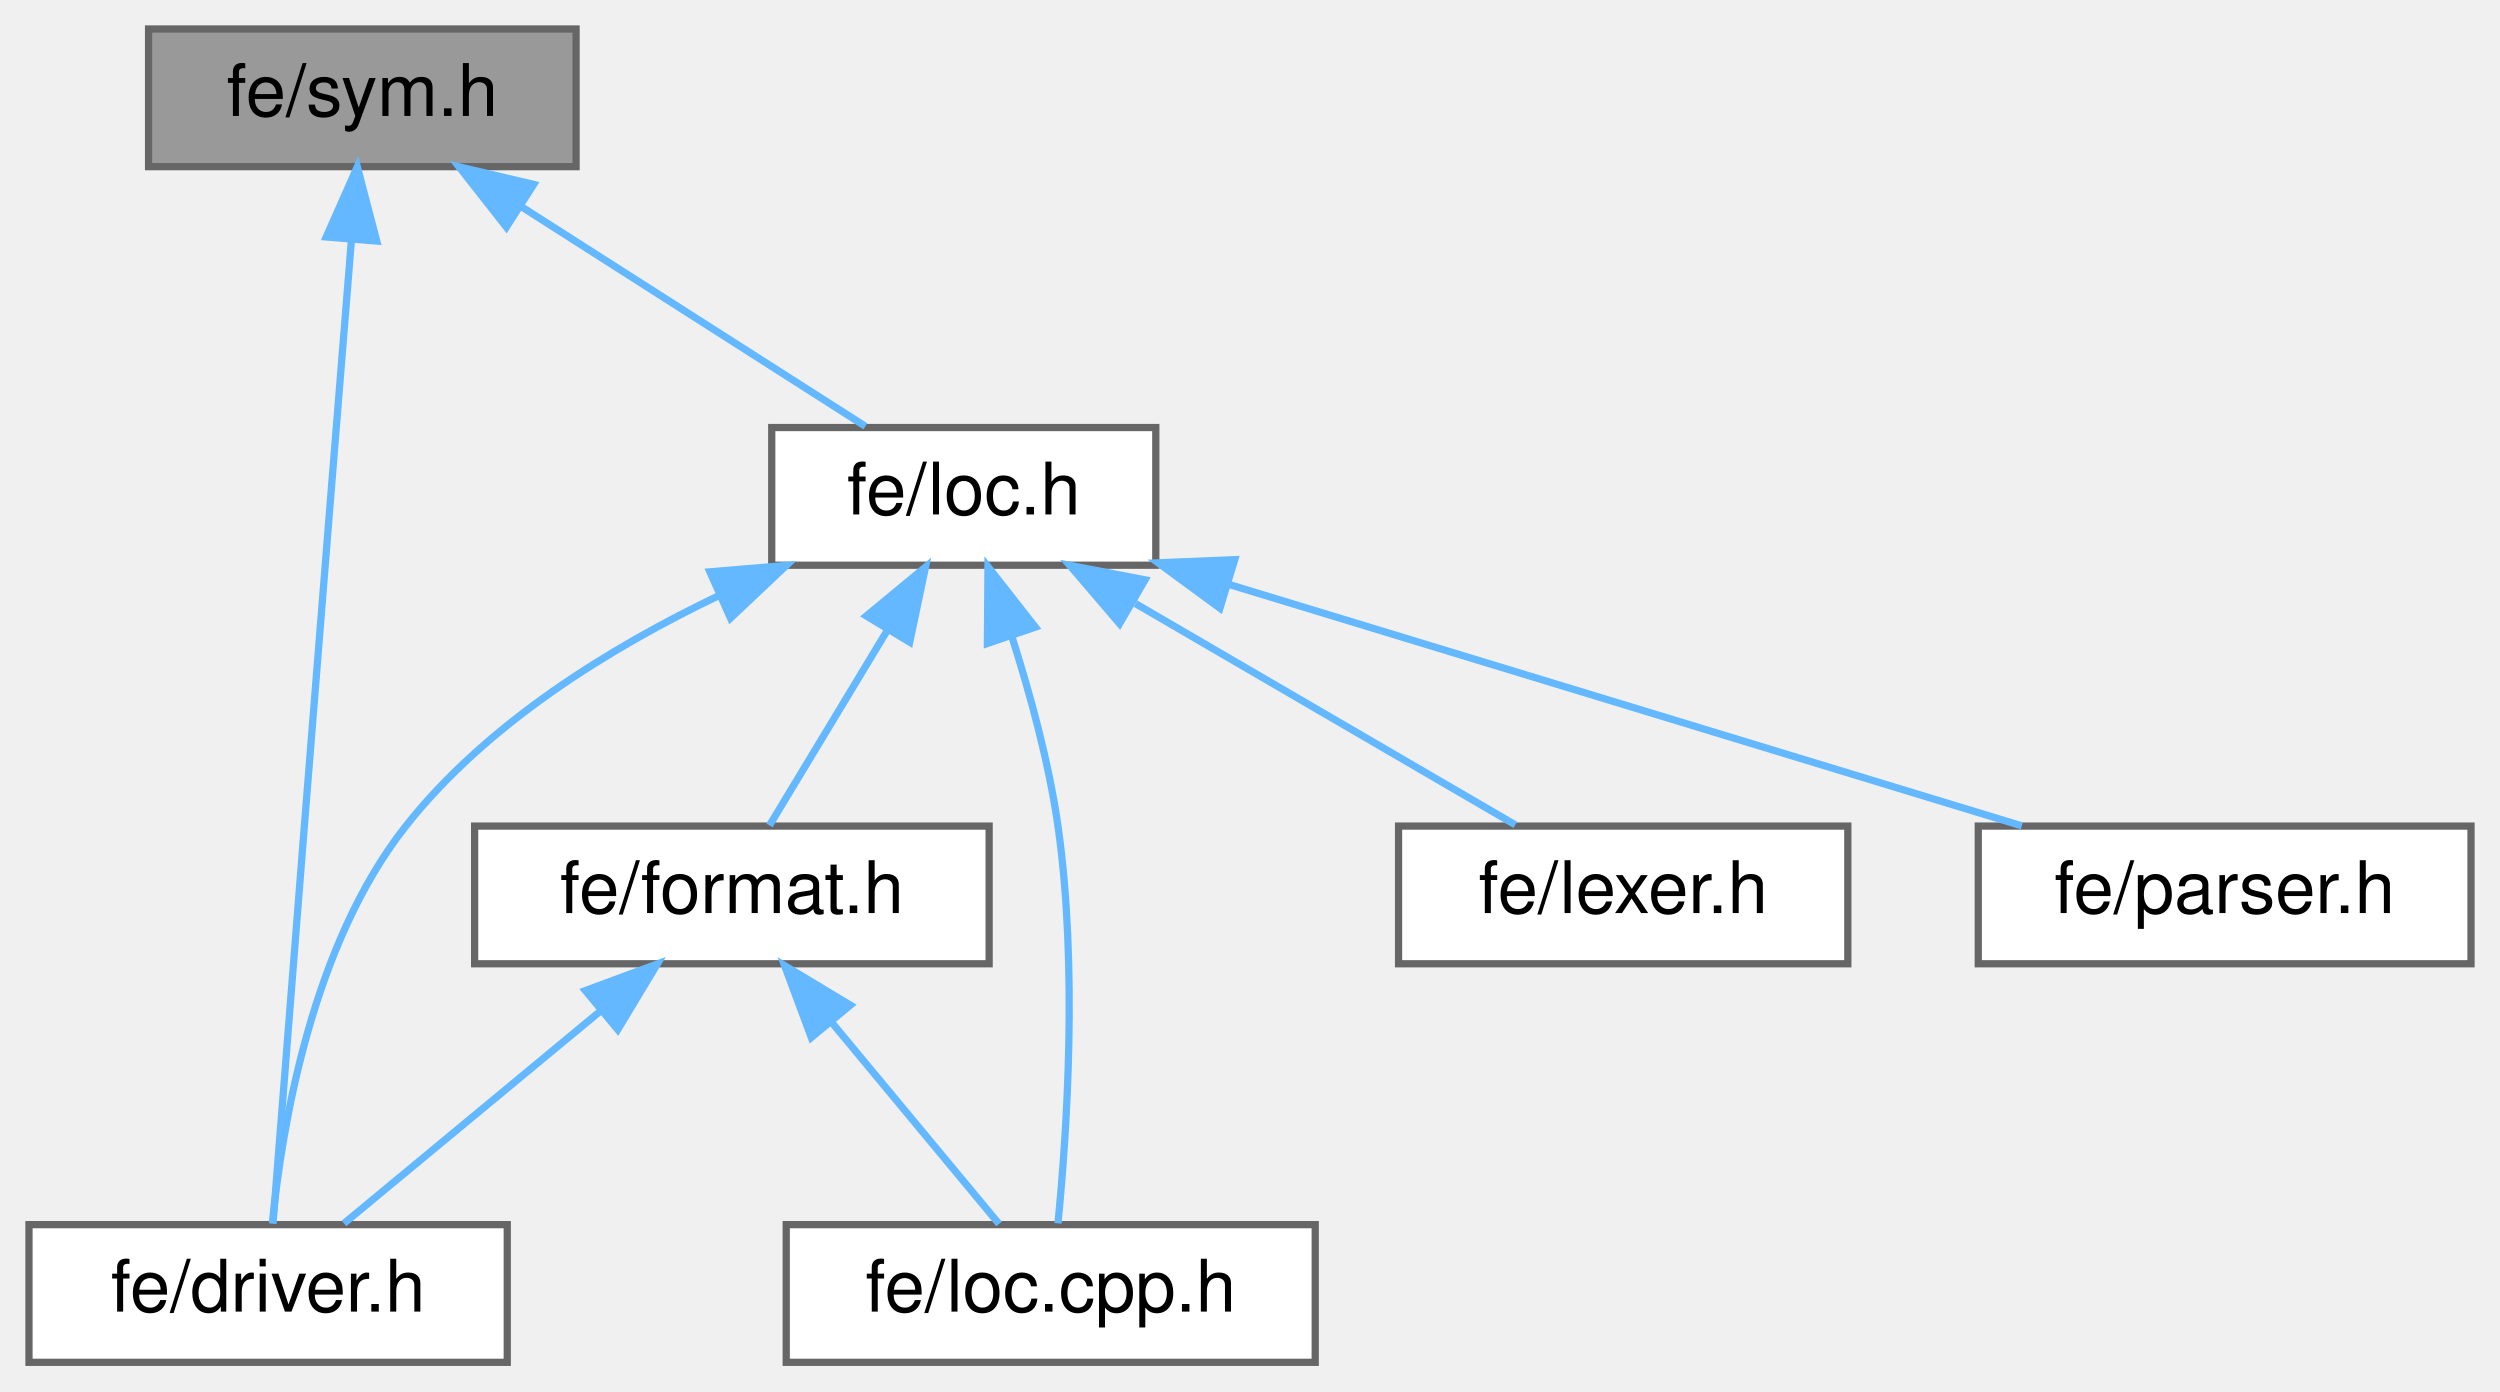
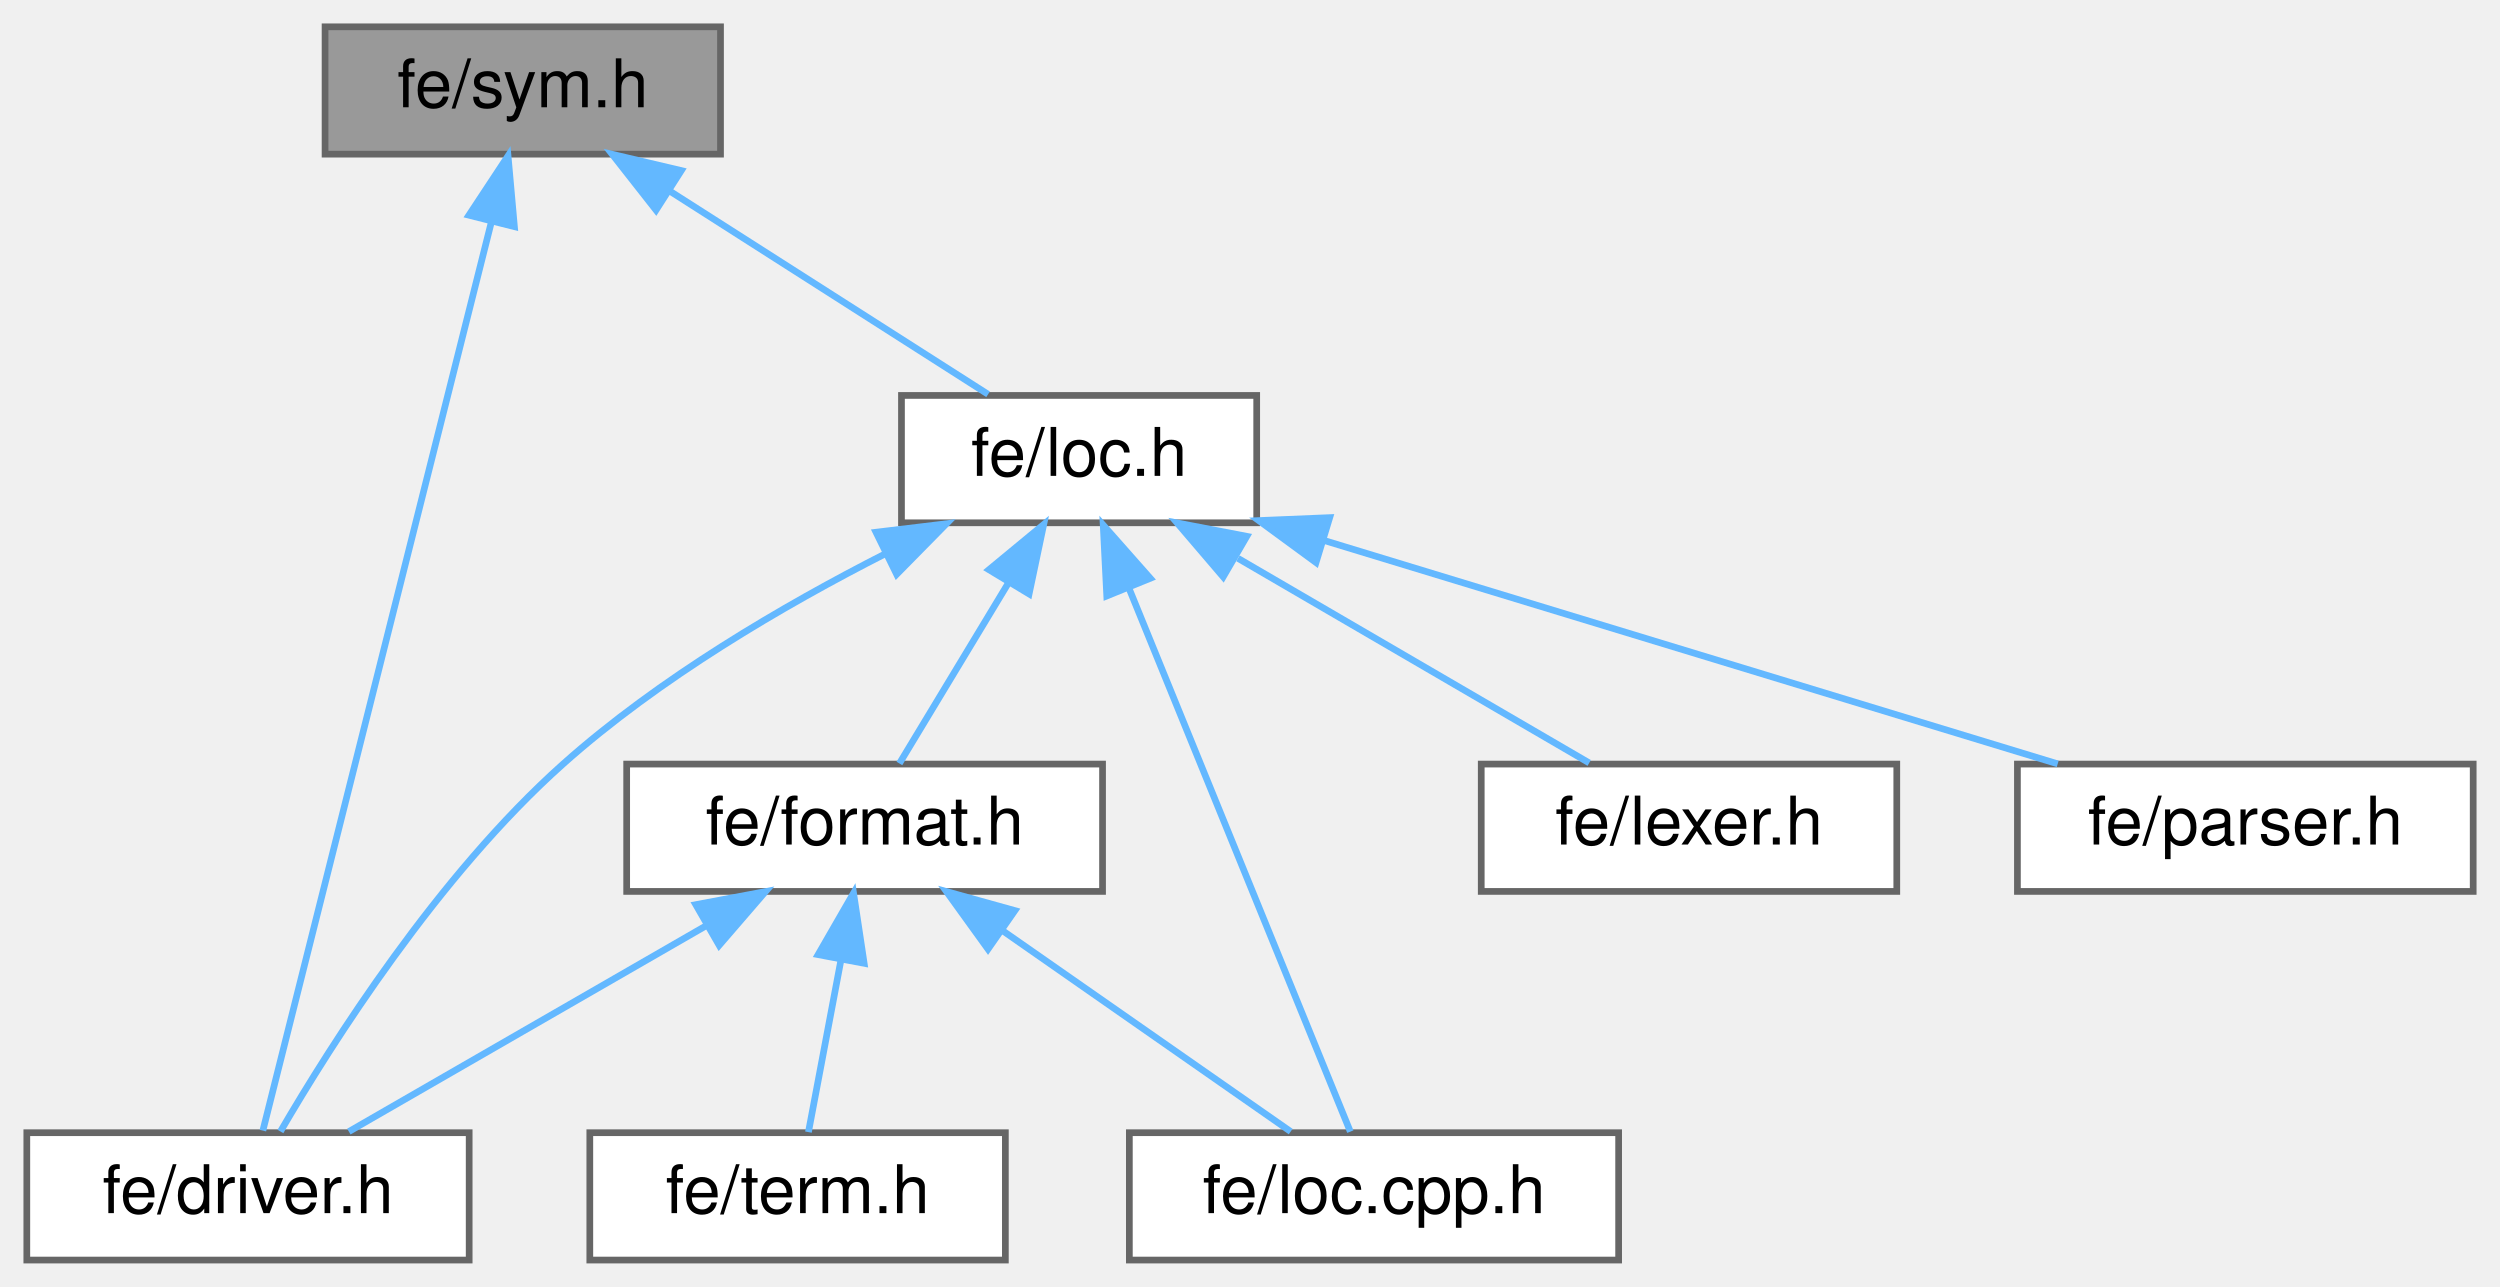
- <svg xmlns="http://www.w3.org/2000/svg" xmlns:xlink="http://www.w3.org/1999/xlink" width="345pt" height="192pt" viewBox="0.00 0.00 345.00 192.00">
+ <svg xmlns="http://www.w3.org/2000/svg" xmlns:xlink="http://www.w3.org/1999/xlink" width="373pt" height="192pt" viewBox="0.00 0.00 373.00 192.00">
  <g id="graph0" class="graph" transform="scale(1 1) rotate(0) translate(4 188)">
    <g id="Node000001" class="node">
      <g id="a_Node000001">
        <a xlink:title=" ">
-           <polygon fill="#999999" stroke="#666666" points="75.5,-184 16.5,-184 16.5,-165 75.5,-165 75.5,-184" />
-           <text text-anchor="middle" x="46" y="-172" font-family="Helvetica,sans-Serif" font-size="10.00">fe/sym.h</text>
+           <polygon fill="#999999" stroke="#666666" points="103.5,-184 44.5,-184 44.5,-165 103.5,-165 103.5,-184" />
+           <text text-anchor="middle" x="74" y="-172" font-family="Helvetica,sans-Serif" font-size="10.00">fe/sym.h</text>
        </a>
      </g>
    </g>
    <g id="Node000002" class="node">
      <g id="a_Node000002">
        <a xlink:href="driver_8h.html" target="_top" xlink:title=" ">
          <polygon fill="white" stroke="#666666" points="66,-19 0,-19 0,0 66,0 66,-19" />
          <text text-anchor="middle" x="33" y="-7" font-family="Helvetica,sans-Serif" font-size="10.00">fe/driver.h</text>
        </a>
      </g>
    </g>
    <g id="edge1_Node000001_Node000002" class="edge">
      <g id="a_edge1_Node000001_Node000002">
        <a xlink:title=" ">
-           <path fill="none" stroke="#63b8ff" d="M44.49,-154.8C42.87,-134.8 40.24,-102.16 38,-74 36.44,-54.38 34.63,-31.34 33.67,-19.13" />
-           <polygon fill="#63b8ff" stroke="#63b8ff" points="41.02,-155.3 45.31,-164.98 47.99,-154.73 41.02,-155.3" />
+           <path fill="none" stroke="#63b8ff" d="M69.3,-154.83C60.46,-119.67 41.65,-44.9 35.22,-19.31" />
+           <polygon fill="#63b8ff" stroke="#63b8ff" points="65.96,-155.89 71.8,-164.74 72.75,-154.18 65.96,-155.89" />
        </a>
      </g>
    </g>
    <g id="Node000003" class="node">
      <g id="a_Node000003">
        <a xlink:href="loc_8h.html" target="_top" xlink:title=" ">
-           <polygon fill="white" stroke="#666666" points="155.5,-129 102.5,-129 102.5,-110 155.5,-110 155.5,-129" />
-           <text text-anchor="middle" x="129" y="-117" font-family="Helvetica,sans-Serif" font-size="10.00">fe/loc.h</text>
+           <polygon fill="white" stroke="#666666" points="183.5,-129 130.5,-129 130.5,-110 183.5,-110 183.5,-129" />
+           <text text-anchor="middle" x="157" y="-117" font-family="Helvetica,sans-Serif" font-size="10.00">fe/loc.h</text>
        </a>
      </g>
    </g>
    <g id="edge2_Node000001_Node000003" class="edge">
      <g id="a_edge2_Node000001_Node000003">
        <a xlink:title=" ">
-           <path fill="none" stroke="#63b8ff" d="M68.04,-159.42C83.11,-149.81 102.59,-137.37 115.42,-129.17" />
-           <polygon fill="#63b8ff" stroke="#63b8ff" points="65.88,-156.65 59.34,-164.98 69.65,-162.55 65.88,-156.65" />
+           <path fill="none" stroke="#63b8ff" d="M96.04,-159.42C111.11,-149.81 130.59,-137.37 143.42,-129.17" />
+           <polygon fill="#63b8ff" stroke="#63b8ff" points="93.88,-156.65 87.34,-164.98 97.65,-162.55 93.88,-156.65" />
        </a>
      </g>
    </g>
    <g id="edge3_Node000003_Node000002" class="edge">
      <g id="a_edge3_Node000003_Node000002">
        <a xlink:title=" ">
-           <path fill="none" stroke="#63b8ff" d="M95.36,-105.88C80.18,-98.64 63.18,-88.15 52,-74 39.02,-57.57 34.89,-32.41 33.59,-19.23" />
-           <polygon fill="#63b8ff" stroke="#63b8ff" points="93.96,-109.09 104.52,-109.97 96.81,-102.69 93.96,-109.09" />
+           <path fill="none" stroke="#63b8ff" d="M128.17,-105.42C112.86,-97.63 94.31,-86.77 80,-74 61.38,-57.38 45.48,-32.29 37.84,-19.18" />
+           <polygon fill="#63b8ff" stroke="#63b8ff" points="126.7,-108.59 137.21,-109.86 129.78,-102.31 126.7,-108.59" />
        </a>
      </g>
    </g>
    <g id="Node000004" class="node">
      <g id="a_Node000004">
        <a xlink:href="format_8h.html" target="_top" xlink:title=" ">
-           <polygon fill="white" stroke="#666666" points="132.5,-74 61.5,-74 61.5,-55 132.5,-55 132.5,-74" />
-           <text text-anchor="middle" x="97" y="-62" font-family="Helvetica,sans-Serif" font-size="10.00">fe/format.h</text>
+           <polygon fill="white" stroke="#666666" points="160.5,-74 89.5,-74 89.5,-55 160.5,-55 160.5,-74" />
+           <text text-anchor="middle" x="125" y="-62" font-family="Helvetica,sans-Serif" font-size="10.00">fe/format.h</text>
        </a>
      </g>
    </g>
    <g id="edge4_Node000003_Node000004" class="edge">
      <g id="a_edge4_Node000003_Node000004">
        <a xlink:title=" ">
-           <path fill="none" stroke="#63b8ff" d="M118.5,-101.1C113.03,-92.04 106.58,-81.37 102.19,-74.09" />
-           <polygon fill="#63b8ff" stroke="#63b8ff" points="115.55,-103 123.72,-109.75 121.54,-99.38 115.55,-103" />
+           <path fill="none" stroke="#63b8ff" d="M146.5,-101.1C141.03,-92.04 134.58,-81.37 130.19,-74.09" />
+           <polygon fill="#63b8ff" stroke="#63b8ff" points="143.55,-103 151.72,-109.75 149.54,-99.38 143.55,-103" />
        </a>
      </g>
    </g>
    <g id="Node000005" class="node">
      <g id="a_Node000005">
        <a xlink:href="loc_8cpp_8h.html" target="_top" xlink:title=" ">
-           <polygon fill="white" stroke="#666666" points="177.5,-19 104.5,-19 104.5,0 177.5,0 177.5,-19" />
-           <text text-anchor="middle" x="141" y="-7" font-family="Helvetica,sans-Serif" font-size="10.00">fe/loc.cpp.h</text>
+           <polygon fill="white" stroke="#666666" points="237.5,-19 164.5,-19 164.5,0 237.5,0 237.5,-19" />
+           <text text-anchor="middle" x="201" y="-7" font-family="Helvetica,sans-Serif" font-size="10.00">fe/loc.cpp.h</text>
        </a>
      </g>
    </g>
-     <g id="edge8_Node000003_Node000005" class="edge">
-       <g id="a_edge8_Node000003_Node000005">
+     <g id="edge9_Node000003_Node000005" class="edge">
+       <g id="a_edge9_Node000003_Node000005">
        <a xlink:title=" ">
-           <path fill="none" stroke="#63b8ff" d="M135.64,-100.14C138.17,-92.21 140.75,-82.76 142,-74 144.78,-54.57 143.21,-31.46 142,-19.18" />
-           <polygon fill="#63b8ff" stroke="#63b8ff" points="132.26,-99.2 132.34,-109.8 138.88,-101.46 132.26,-99.2" />
-         </a>
-       </g>
-     </g>
-     <g id="Node000006" class="node">
-       <g id="a_Node000006">
-         <a xlink:href="lexer_8h.html" target="_top" xlink:title=" ">
-           <polygon fill="white" stroke="#666666" points="251,-74 189,-74 189,-55 251,-55 251,-74" />
-           <text text-anchor="middle" x="220" y="-62" font-family="Helvetica,sans-Serif" font-size="10.00">fe/lexer.h</text>
-         </a>
-       </g>
-     </g>
-     <g id="edge7_Node000003_Node000006" class="edge">
-       <g id="a_edge7_Node000003_Node000006">
-         <a xlink:title=" ">
-           <path fill="none" stroke="#63b8ff" d="M152.7,-104.7C169.28,-95.04 190.91,-82.44 205.11,-74.17" />
-           <polygon fill="#63b8ff" stroke="#63b8ff" points="150.5,-101.93 143.62,-109.98 154.02,-107.98 150.5,-101.93" />
+           <path fill="none" stroke="#63b8ff" d="M164.49,-100.12C174.09,-76.56 190.34,-36.66 197.47,-19.16" />
+           <polygon fill="#63b8ff" stroke="#63b8ff" points="161.13,-99.08 160.6,-109.66 167.62,-101.72 161.13,-99.08" />
        </a>
      </g>
    </g>
    <g id="Node000007" class="node">
      <g id="a_Node000007">
-         <a xlink:href="parser_8h.html" target="_top" xlink:title=" ">
-           <polygon fill="white" stroke="#666666" points="337,-74 269,-74 269,-55 337,-55 337,-74" />
-           <text text-anchor="middle" x="303" y="-62" font-family="Helvetica,sans-Serif" font-size="10.00">fe/parser.h</text>
+         <a xlink:href="lexer_8h.html" target="_top" xlink:title=" ">
+           <polygon fill="white" stroke="#666666" points="279,-74 217,-74 217,-55 279,-55 279,-74" />
+           <text text-anchor="middle" x="248" y="-62" font-family="Helvetica,sans-Serif" font-size="10.00">fe/lexer.h</text>
        </a>
      </g>
    </g>
-     <g id="edge9_Node000003_Node000007" class="edge">
-       <g id="a_edge9_Node000003_Node000007">
+     <g id="edge8_Node000003_Node000007" class="edge">
+       <g id="a_edge8_Node000003_Node000007">
        <a xlink:title=" ">
-           <path fill="none" stroke="#63b8ff" d="M165.43,-107.4C198.07,-97.46 245.25,-83.09 275.01,-74.03" />
-           <polygon fill="#63b8ff" stroke="#63b8ff" points="164.35,-104.07 155.81,-110.33 166.39,-110.77 164.35,-104.07" />
+           <path fill="none" stroke="#63b8ff" d="M180.7,-104.7C197.28,-95.04 218.91,-82.44 233.11,-74.17" />
+           <polygon fill="#63b8ff" stroke="#63b8ff" points="178.5,-101.93 171.62,-109.98 182.02,-107.98 178.5,-101.93" />
+         </a>
+       </g>
+     </g>
+     <g id="Node000008" class="node">
+       <g id="a_Node000008">
+         <a xlink:href="parser_8h.html" target="_top" xlink:title=" ">
+           <polygon fill="white" stroke="#666666" points="365,-74 297,-74 297,-55 365,-55 365,-74" />
+           <text text-anchor="middle" x="331" y="-62" font-family="Helvetica,sans-Serif" font-size="10.00">fe/parser.h</text>
+         </a>
+       </g>
+     </g>
+     <g id="edge10_Node000003_Node000008" class="edge">
+       <g id="a_edge10_Node000003_Node000008">
+         <a xlink:title=" ">
+           <path fill="none" stroke="#63b8ff" d="M193.43,-107.4C226.07,-97.46 273.25,-83.09 303.01,-74.03" />
+           <polygon fill="#63b8ff" stroke="#63b8ff" points="192.35,-104.07 183.81,-110.33 194.39,-110.77 192.35,-104.07" />
        </a>
      </g>
    </g>
    <g id="edge5_Node000004_Node000002" class="edge">
      <g id="a_edge5_Node000004_Node000002">
        <a xlink:title=" ">
-           <path fill="none" stroke="#63b8ff" d="M79.01,-48.6C67.54,-39.11 53.09,-27.13 43.47,-19.17" />
-           <polygon fill="#63b8ff" stroke="#63b8ff" points="76.78,-51.3 86.72,-54.98 81.25,-45.91 76.78,-51.3" />
+           <path fill="none" stroke="#63b8ff" d="M101.51,-49.97C84.69,-40.28 62.55,-27.52 48.05,-19.17" />
+           <polygon fill="#63b8ff" stroke="#63b8ff" points="99.81,-53.03 110.22,-54.98 103.3,-46.96 99.81,-53.03" />
        </a>
      </g>
    </g>
    <g id="edge6_Node000004_Node000005" class="edge">
      <g id="a_edge6_Node000004_Node000005">
        <a xlink:title=" ">
-           <path fill="none" stroke="#63b8ff" d="M110.73,-46.96C118.4,-37.72 127.63,-26.6 133.87,-19.09" />
-           <polygon fill="#63b8ff" stroke="#63b8ff" points="107.96,-44.82 104.27,-54.75 113.35,-49.29 107.96,-44.82" />
+           <path fill="none" stroke="#63b8ff" d="M145.58,-49.15C159.31,-39.57 176.93,-27.29 188.57,-19.17" />
+           <polygon fill="#63b8ff" stroke="#63b8ff" points="143.41,-46.39 137.21,-54.98 147.42,-52.14 143.41,-46.39" />
+         </a>
+       </g>
+     </g>
+     <g id="Node000006" class="node">
+       <g id="a_Node000006">
+         <a xlink:href="term_8h.html" target="_top" xlink:title=" ">
+           <polygon fill="white" stroke="#666666" points="146,-19 84,-19 84,0 146,0 146,-19" />
+           <text text-anchor="middle" x="115" y="-7" font-family="Helvetica,sans-Serif" font-size="10.00">fe/term.h</text>
+         </a>
+       </g>
+     </g>
+     <g id="edge7_Node000004_Node000006" class="edge">
+       <g id="a_edge7_Node000004_Node000006">
+         <a xlink:title=" ">
+           <path fill="none" stroke="#63b8ff" d="M121.45,-44.66C119.8,-35.93 117.92,-25.99 116.62,-19.09" />
+           <polygon fill="#63b8ff" stroke="#63b8ff" points="118.06,-45.57 123.35,-54.75 124.93,-44.27 118.06,-45.57" />
        </a>
      </g>
    </g>
  </g>
</svg>
